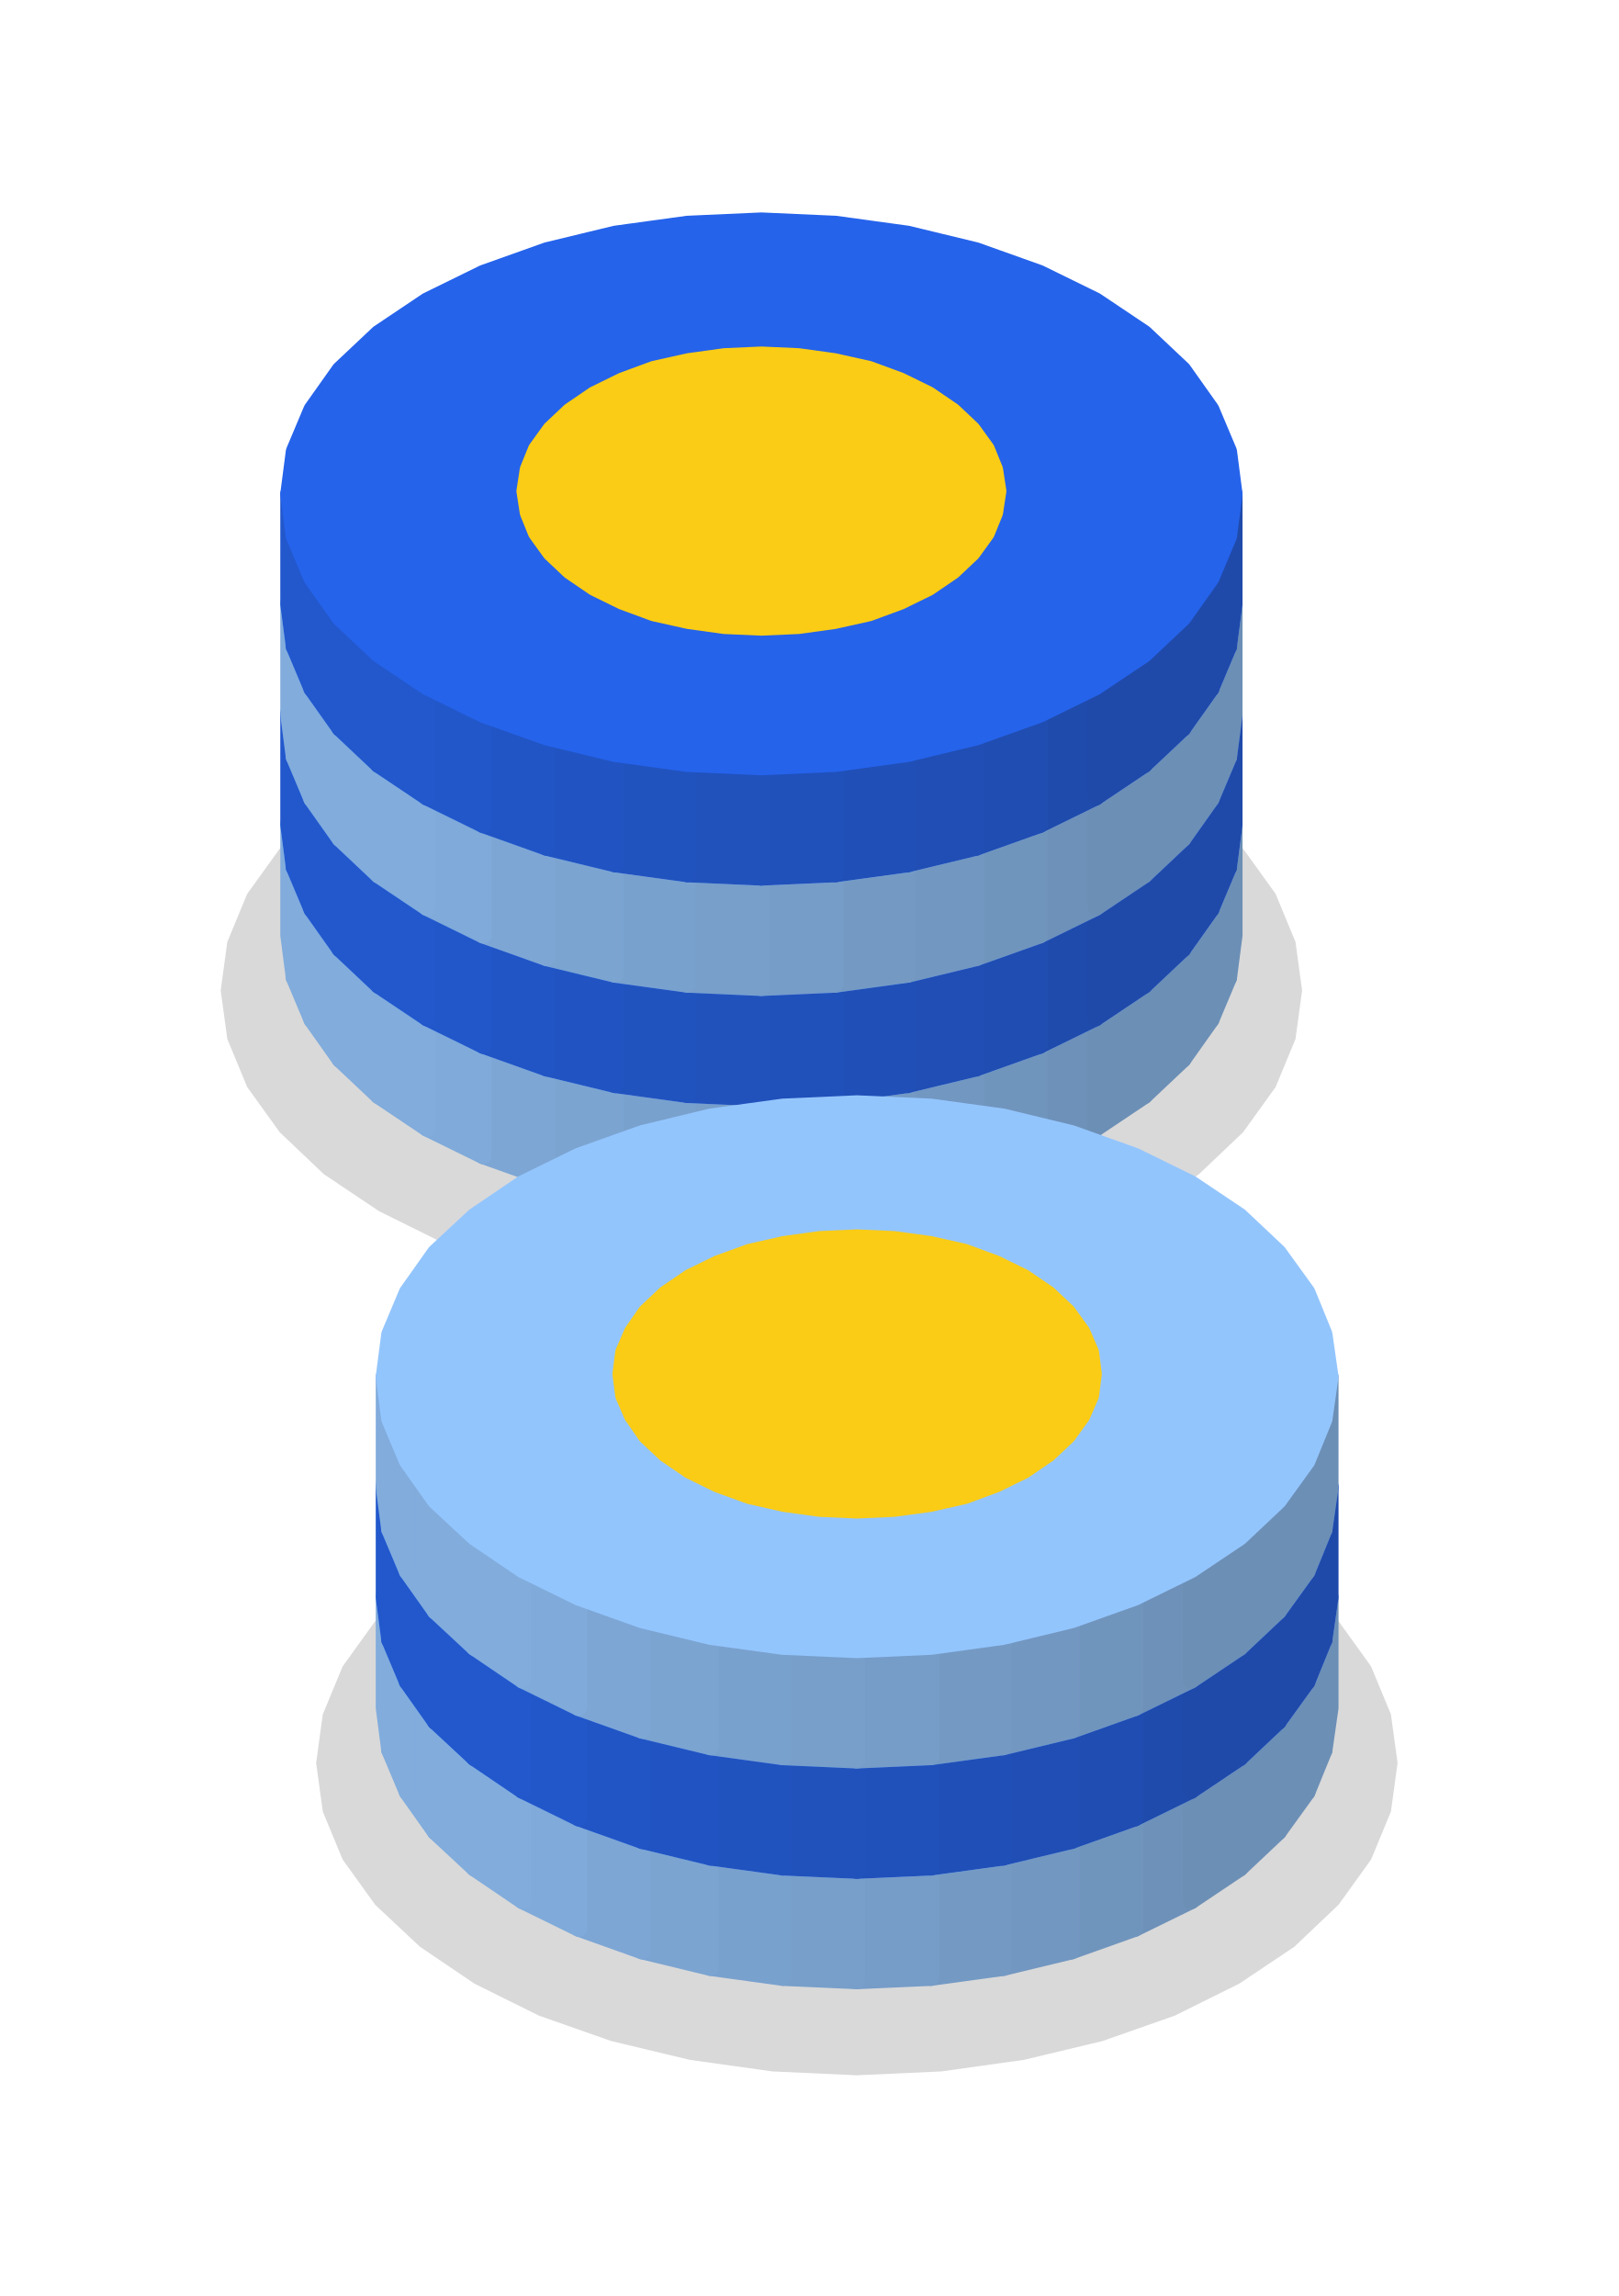
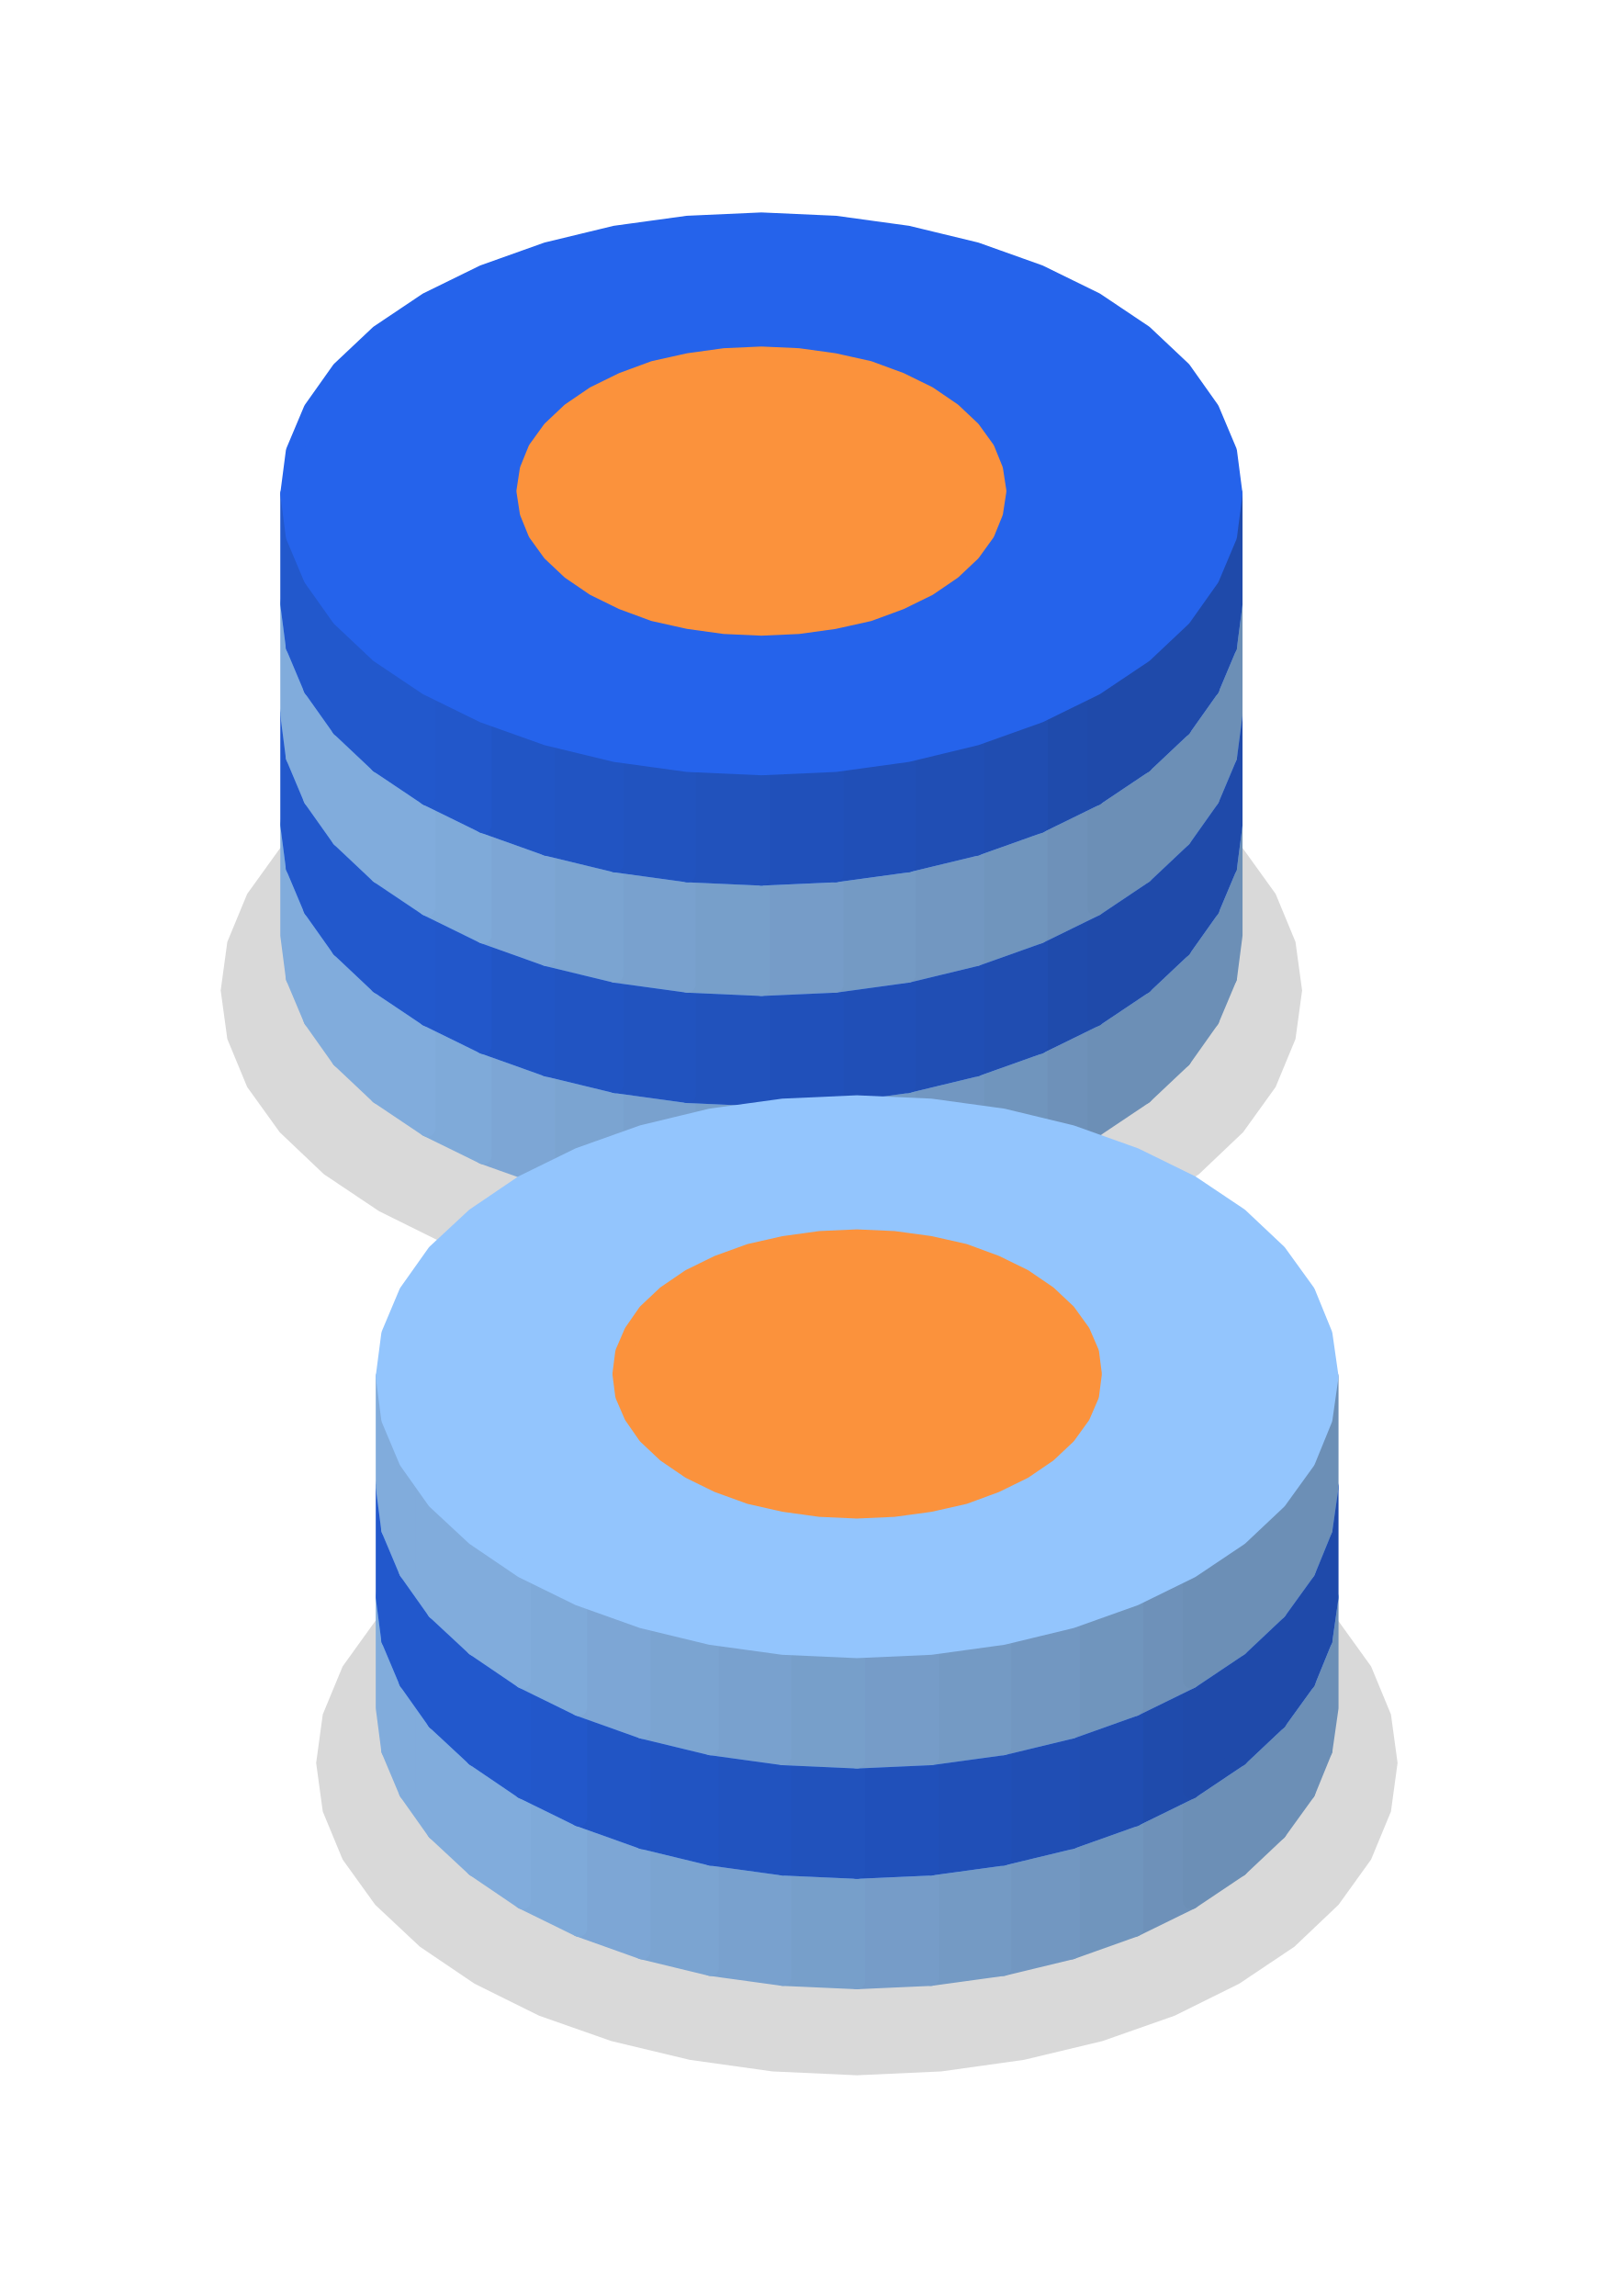
<svg xmlns="http://www.w3.org/2000/svg" width="29.33" height="41.61" viewBox="-13.8 -16.95 29.33 41.61" fill="none" aria-hidden="true">
  <polygon points="6.93,5 5.76,5.58 4.45,6.04 3.03,6.38 1.53,6.59 0,6.66 -1.53,6.59 -3.03,6.38 -4.45,6.04 -5.76,5.58 -6.93,5 -7.93,4.33 -8.73,3.57 -9.32,2.75 -9.68,1.88 -9.8,1 -9.68,0.12 -9.32,-0.75 -8.73,-1.57 -7.93,-2.33 -6.93,-3 -5.76,-3.58 -4.45,-4.04 -3.03,-4.38 -1.53,-4.59 0,-4.66 1.53,-4.59 3.03,-4.38 4.45,-4.04 5.76,-3.58 6.93,-3 7.93,-2.33 8.73,-1.57 9.32,-0.75 9.68,0.12 9.8,1 9.68,1.88 9.32,2.75 8.73,3.57 7.93,4.33" fill="#111111" fill-opacity="0.16" />
  <polygon points="8.66,19 7.49,19.58 6.18,20.04 4.76,20.38 3.26,20.59 1.73,20.66 0.2,20.59 -1.3,20.38 -2.72,20.04 -4.03,19.58 -5.2,19 -6.19,18.33 -7,17.57 -7.59,16.75 -7.95,15.88 -8.07,15 -7.95,14.12 -7.59,13.25 -7,12.43 -6.19,11.67 -5.2,11 -4.03,10.42 -2.72,9.96 -1.3,9.62 0.2,9.41 1.73,9.34 3.26,9.41 4.76,9.62 6.18,9.96 7.49,10.42 8.66,11 9.66,11.67 10.46,12.43 11.05,13.25 11.41,14.12 11.53,15 11.41,15.88 11.05,16.75 10.46,17.57 9.66,18.33" fill="#111111" fill-opacity="0.16" />
  <polygon points="6.06,3.5 5.04,4 5.04,2 6.06,1.5" fill="#6e91b9" stroke="#6e91b9" stroke-width="0.3" stroke-linejoin="round" />
  <polygon points="5.04,4 3.89,4.41 3.89,2.41 5.04,2" fill="#7095bd" stroke="#7095bd" stroke-width="0.3" stroke-linejoin="round" />
  <polygon points="3.89,4.41 2.65,4.71 2.65,2.71 3.89,2.41" fill="#7297c1" stroke="#7297c1" stroke-width="0.3" stroke-linejoin="round" />
  <polygon points="2.65,4.71 1.34,4.89 1.34,2.89 2.65,2.71" fill="#749ac4" stroke="#749ac4" stroke-width="0.3" stroke-linejoin="round" />
  <polygon points="1.34,4.89 0,4.95 0,2.95 1.34,2.89" fill="#769cc8" stroke="#769cc8" stroke-width="0.3" stroke-linejoin="round" />
  <polygon points="0,4.95 -1.34,4.89 -1.34,2.89 0,2.95" fill="#779fca" stroke="#779fca" stroke-width="0.3" stroke-linejoin="round" />
  <polygon points="-1.34,4.89 -2.65,4.71 -2.65,2.71 -1.34,2.89" fill="#79a1ce" stroke="#79a1ce" stroke-width="0.3" stroke-linejoin="round" />
  <polygon points="-2.65,4.71 -3.89,4.41 -3.89,2.41 -2.65,2.71" fill="#7ba4d1" stroke="#7ba4d1" stroke-width="0.3" stroke-linejoin="round" />
  <polygon points="-3.89,4.41 -5.04,4 -5.04,2 -3.89,2.41" fill="#7da6d5" stroke="#7da6d5" stroke-width="0.3" stroke-linejoin="round" />
  <polygon points="-5.04,4 -6.06,3.5 -6.06,1.5 -5.04,2" fill="#7faad9" stroke="#7faad9" stroke-width="0.3" stroke-linejoin="round" />
  <polygon points="-6.06,3.5 -6.94,2.91 -6.94,0.91 -6.06,1.5" fill="#81acdc" stroke="#81acdc" stroke-width="0.3" stroke-linejoin="round" />
  <polygon points="-6.94,2.91 -7.64,2.25 -7.64,0.25 -6.94,0.91" fill="#81acdc" stroke="#81acdc" stroke-width="0.3" stroke-linejoin="round" />
  <polygon points="-7.64,2.25 -8.15,1.53 -8.15,-0.47 -7.64,0.25" fill="#81acdc" stroke="#81acdc" stroke-width="0.3" stroke-linejoin="round" />
  <polygon points="-8.15,1.53 -8.47,0.77 -8.47,-1.23 -8.15,-0.47" fill="#81acdc" stroke="#81acdc" stroke-width="0.3" stroke-linejoin="round" />
  <polygon points="-8.47,0.77 -8.57,0 -8.57,-2 -8.47,-1.23" fill="#81acdc" stroke="#81acdc" stroke-width="0.3" stroke-linejoin="round" />
  <polygon points="8.57,0 8.47,0.77 8.47,-1.23 8.57,-2" fill="#6c8fb6" stroke="#6c8fb6" stroke-width="0.3" stroke-linejoin="round" />
  <polygon points="8.47,0.77 8.15,1.53 8.15,-0.47 8.47,-1.23" fill="#6c8fb6" stroke="#6c8fb6" stroke-width="0.3" stroke-linejoin="round" />
  <polygon points="8.15,1.53 7.64,2.25 7.64,0.25 8.15,-0.47" fill="#6c8fb6" stroke="#6c8fb6" stroke-width="0.3" stroke-linejoin="round" />
  <polygon points="7.64,2.25 6.94,2.91 6.94,0.91 7.64,0.25" fill="#6c8fb6" stroke="#6c8fb6" stroke-width="0.3" stroke-linejoin="round" />
  <polygon points="6.94,2.91 6.06,3.5 6.06,1.5 6.94,0.91" fill="#6c8fb6" stroke="#6c8fb6" stroke-width="0.3" stroke-linejoin="round" />
  <polygon points="6.06,1.5 5.04,2 3.89,2.41 2.65,2.71 1.34,2.89 0,2.95 -1.34,2.89 -2.65,2.71 -3.89,2.41 -5.04,2 -6.06,1.5 -6.94,0.91 -7.64,0.25 -8.15,-0.47 -8.47,-1.23 -8.57,-2 -8.47,-2.77 -8.15,-3.53 -7.64,-4.25 -6.94,-4.91 -6.06,-5.5 -5.04,-6 -3.89,-6.41 -2.65,-6.71 -1.34,-6.89 0,-6.95 1.34,-6.89 2.65,-6.71 3.89,-6.41 5.04,-6 6.06,-5.5 6.94,-4.91 7.64,-4.25 8.15,-3.53 8.47,-2.77 8.57,-2 8.47,-1.23 8.15,-0.47 7.64,0.25 6.94,0.91" fill="#93C5FD" stroke="#93C5FD" stroke-width="0.3" stroke-linejoin="round" />
  <polygon points="6.06,1.5 5.04,2 5.04,0 6.06,-0.5" fill="#1f4bac" stroke="#1f4bac" stroke-width="0.3" stroke-linejoin="round" />
  <polygon points="5.04,2 3.89,2.41 3.89,0.41 5.04,0" fill="#204db1" stroke="#204db1" stroke-width="0.3" stroke-linejoin="round" />
  <polygon points="3.89,2.41 2.65,2.71 2.65,0.71 3.89,0.41" fill="#204eb4" stroke="#204eb4" stroke-width="0.3" stroke-linejoin="round" />
  <polygon points="2.65,2.71 1.34,2.89 1.34,0.89 2.65,0.71" fill="#204fb7" stroke="#204fb7" stroke-width="0.3" stroke-linejoin="round" />
  <polygon points="1.34,2.89 0,2.95 0,0.95 1.34,0.89" fill="#2050ba" stroke="#2050ba" stroke-width="0.3" stroke-linejoin="round" />
  <polygon points="0,2.95 -1.34,2.89 -1.34,0.89 0,0.95" fill="#2152bc" stroke="#2152bc" stroke-width="0.3" stroke-linejoin="round" />
  <polygon points="-1.34,2.89 -2.65,2.71 -2.65,0.71 -1.34,0.89" fill="#2153bf" stroke="#2153bf" stroke-width="0.3" stroke-linejoin="round" />
  <polygon points="-2.65,2.71 -3.89,2.41 -3.89,0.41 -2.65,0.71" fill="#2154c2" stroke="#2154c2" stroke-width="0.3" stroke-linejoin="round" />
  <polygon points="-3.89,2.41 -5.04,2 -5.04,0 -3.89,0.41" fill="#2155c5" stroke="#2155c5" stroke-width="0.3" stroke-linejoin="round" />
  <polygon points="-5.04,2 -6.06,1.5 -6.06,-0.5 -5.04,0" fill="#2257ca" stroke="#2257ca" stroke-width="0.3" stroke-linejoin="round" />
  <polygon points="-6.06,1.5 -6.94,0.91 -6.94,-1.09 -6.06,-0.5" fill="#2258cc" stroke="#2258cc" stroke-width="0.3" stroke-linejoin="round" />
  <polygon points="-6.94,0.91 -7.64,0.25 -7.64,-1.75 -6.94,-1.09" fill="#2258cc" stroke="#2258cc" stroke-width="0.3" stroke-linejoin="round" />
  <polygon points="-7.64,0.25 -8.15,-0.47 -8.15,-2.47 -7.64,-1.75" fill="#2258cc" stroke="#2258cc" stroke-width="0.3" stroke-linejoin="round" />
  <polygon points="-8.15,-0.47 -8.47,-1.23 -8.47,-3.23 -8.15,-2.47" fill="#2258cc" stroke="#2258cc" stroke-width="0.3" stroke-linejoin="round" />
  <polygon points="-8.47,-1.23 -8.57,-2 -8.57,-4 -8.47,-3.23" fill="#2258cc" stroke="#2258cc" stroke-width="0.3" stroke-linejoin="round" />
  <polygon points="8.57,-2 8.47,-1.23 8.47,-3.23 8.57,-4" fill="#1f4aaa" stroke="#1f4aaa" stroke-width="0.3" stroke-linejoin="round" />
  <polygon points="8.47,-1.23 8.15,-0.47 8.15,-2.47 8.47,-3.23" fill="#1f4aaa" stroke="#1f4aaa" stroke-width="0.3" stroke-linejoin="round" />
  <polygon points="8.15,-0.47 7.64,0.25 7.64,-1.75 8.15,-2.47" fill="#1f4aaa" stroke="#1f4aaa" stroke-width="0.3" stroke-linejoin="round" />
  <polygon points="7.64,0.25 6.94,0.91 6.94,-1.09 7.64,-1.75" fill="#1f4aaa" stroke="#1f4aaa" stroke-width="0.3" stroke-linejoin="round" />
  <polygon points="6.94,0.91 6.06,1.5 6.06,-0.5 6.94,-1.09" fill="#1f4aaa" stroke="#1f4aaa" stroke-width="0.3" stroke-linejoin="round" />
  <polygon points="6.06,-0.5 5.04,0 3.89,0.41 2.65,0.71 1.34,0.89 0,0.95 -1.34,0.89 -2.65,0.71 -3.89,0.41 -5.04,0 -6.06,-0.5 -6.94,-1.09 -7.64,-1.75 -8.15,-2.47 -8.47,-3.23 -8.57,-4 -8.47,-4.77 -8.15,-5.53 -7.64,-6.25 -6.94,-6.91 -6.06,-7.5 -5.04,-8 -3.89,-8.41 -2.65,-8.71 -1.34,-8.89 0,-8.95 1.34,-8.89 2.65,-8.71 3.89,-8.41 5.04,-8 6.06,-7.5 6.94,-6.91 7.64,-6.25 8.15,-5.53 8.47,-4.77 8.57,-4 8.47,-3.23 8.15,-2.47 7.64,-1.75 6.94,-1.09" fill="#2563EB" stroke="#2563EB" stroke-width="0.3" stroke-linejoin="round" />
  <polygon points="6.06,-0.5 5.04,0 5.04,-2 6.06,-2.5" fill="#6e91b9" stroke="#6e91b9" stroke-width="0.3" stroke-linejoin="round" />
  <polygon points="5.04,0 3.89,0.41 3.89,-1.59 5.04,-2" fill="#7095bd" stroke="#7095bd" stroke-width="0.3" stroke-linejoin="round" />
  <polygon points="3.89,0.41 2.65,0.71 2.65,-1.29 3.89,-1.59" fill="#7297c1" stroke="#7297c1" stroke-width="0.3" stroke-linejoin="round" />
  <polygon points="2.65,0.71 1.34,0.89 1.34,-1.11 2.65,-1.29" fill="#749ac4" stroke="#749ac4" stroke-width="0.3" stroke-linejoin="round" />
  <polygon points="1.34,0.89 0,0.95 0,-1.05 1.34,-1.11" fill="#769cc8" stroke="#769cc8" stroke-width="0.3" stroke-linejoin="round" />
  <polygon points="0,0.95 -1.34,0.89 -1.34,-1.11 0,-1.05" fill="#779fca" stroke="#779fca" stroke-width="0.3" stroke-linejoin="round" />
  <polygon points="-1.34,0.89 -2.65,0.71 -2.65,-1.29 -1.34,-1.11" fill="#79a1ce" stroke="#79a1ce" stroke-width="0.3" stroke-linejoin="round" />
  <polygon points="-2.65,0.71 -3.89,0.41 -3.89,-1.59 -2.65,-1.29" fill="#7ba4d1" stroke="#7ba4d1" stroke-width="0.3" stroke-linejoin="round" />
  <polygon points="-3.89,0.41 -5.04,0 -5.04,-2 -3.89,-1.59" fill="#7da6d5" stroke="#7da6d5" stroke-width="0.3" stroke-linejoin="round" />
  <polygon points="-5.04,0 -6.06,-0.5 -6.06,-2.5 -5.04,-2" fill="#7faad9" stroke="#7faad9" stroke-width="0.3" stroke-linejoin="round" />
  <polygon points="-6.06,-0.5 -6.94,-1.09 -6.94,-3.09 -6.06,-2.5" fill="#81acdc" stroke="#81acdc" stroke-width="0.3" stroke-linejoin="round" />
  <polygon points="-6.94,-1.09 -7.64,-1.75 -7.64,-3.75 -6.94,-3.09" fill="#81acdc" stroke="#81acdc" stroke-width="0.3" stroke-linejoin="round" />
  <polygon points="-7.64,-1.75 -8.15,-2.47 -8.15,-4.47 -7.64,-3.75" fill="#81acdc" stroke="#81acdc" stroke-width="0.3" stroke-linejoin="round" />
  <polygon points="-8.15,-2.47 -8.47,-3.23 -8.47,-5.23 -8.15,-4.47" fill="#81acdc" stroke="#81acdc" stroke-width="0.3" stroke-linejoin="round" />
  <polygon points="-8.47,-3.23 -8.57,-4 -8.57,-6 -8.47,-5.23" fill="#81acdc" stroke="#81acdc" stroke-width="0.3" stroke-linejoin="round" />
  <polygon points="8.57,-4 8.47,-3.23 8.47,-5.23 8.57,-6" fill="#6c8fb6" stroke="#6c8fb6" stroke-width="0.3" stroke-linejoin="round" />
  <polygon points="8.47,-3.23 8.15,-2.47 8.15,-4.47 8.47,-5.23" fill="#6c8fb6" stroke="#6c8fb6" stroke-width="0.3" stroke-linejoin="round" />
  <polygon points="8.15,-2.47 7.64,-1.75 7.64,-3.75 8.15,-4.47" fill="#6c8fb6" stroke="#6c8fb6" stroke-width="0.3" stroke-linejoin="round" />
  <polygon points="7.64,-1.75 6.94,-1.09 6.94,-3.09 7.64,-3.75" fill="#6c8fb6" stroke="#6c8fb6" stroke-width="0.3" stroke-linejoin="round" />
  <polygon points="6.94,-1.09 6.06,-0.5 6.06,-2.5 6.94,-3.09" fill="#6c8fb6" stroke="#6c8fb6" stroke-width="0.3" stroke-linejoin="round" />
  <polygon points="6.06,-2.5 5.04,-2 3.89,-1.59 2.65,-1.29 1.34,-1.11 0,-1.05 -1.34,-1.11 -2.65,-1.29 -3.89,-1.59 -5.04,-2 -6.06,-2.5 -6.94,-3.09 -7.64,-3.75 -8.15,-4.47 -8.47,-5.23 -8.57,-6 -8.47,-6.77 -8.15,-7.53 -7.64,-8.25 -6.94,-8.91 -6.06,-9.5 -5.04,-10 -3.89,-10.41 -2.65,-10.71 -1.34,-10.89 0,-10.95 1.34,-10.89 2.65,-10.71 3.89,-10.41 5.04,-10 6.06,-9.5 6.94,-8.91 7.64,-8.25 8.15,-7.53 8.47,-6.77 8.57,-6 8.47,-5.23 8.15,-4.47 7.64,-3.75 6.94,-3.09" fill="#93C5FD" stroke="#93C5FD" stroke-width="0.3" stroke-linejoin="round" />
  <polygon points="6.06,-2.5 5.04,-2 5.04,-4 6.06,-4.5" fill="#1f4bac" stroke="#1f4bac" stroke-width="0.3" stroke-linejoin="round" />
  <polygon points="5.04,-2 3.89,-1.59 3.89,-3.59 5.04,-4" fill="#204db1" stroke="#204db1" stroke-width="0.3" stroke-linejoin="round" />
  <polygon points="3.89,-1.59 2.65,-1.29 2.65,-3.29 3.89,-3.59" fill="#204eb4" stroke="#204eb4" stroke-width="0.3" stroke-linejoin="round" />
  <polygon points="2.65,-1.29 1.34,-1.11 1.34,-3.11 2.65,-3.29" fill="#204fb7" stroke="#204fb7" stroke-width="0.3" stroke-linejoin="round" />
  <polygon points="1.34,-1.11 0,-1.05 0,-3.05 1.34,-3.11" fill="#2050ba" stroke="#2050ba" stroke-width="0.3" stroke-linejoin="round" />
  <polygon points="0,-1.05 -1.34,-1.11 -1.34,-3.11 0,-3.05" fill="#2152bc" stroke="#2152bc" stroke-width="0.3" stroke-linejoin="round" />
  <polygon points="-1.34,-1.11 -2.65,-1.29 -2.65,-3.29 -1.34,-3.11" fill="#2153bf" stroke="#2153bf" stroke-width="0.3" stroke-linejoin="round" />
  <polygon points="-2.65,-1.29 -3.89,-1.59 -3.89,-3.59 -2.65,-3.29" fill="#2154c2" stroke="#2154c2" stroke-width="0.3" stroke-linejoin="round" />
  <polygon points="-3.89,-1.59 -5.04,-2 -5.04,-4 -3.89,-3.59" fill="#2155c5" stroke="#2155c5" stroke-width="0.3" stroke-linejoin="round" />
  <polygon points="-5.04,-2 -6.06,-2.5 -6.06,-4.5 -5.04,-4" fill="#2257ca" stroke="#2257ca" stroke-width="0.3" stroke-linejoin="round" />
  <polygon points="-6.06,-2.5 -6.94,-3.09 -6.94,-5.09 -6.06,-4.5" fill="#2258cc" stroke="#2258cc" stroke-width="0.3" stroke-linejoin="round" />
  <polygon points="-6.94,-3.09 -7.64,-3.75 -7.64,-5.75 -6.94,-5.09" fill="#2258cc" stroke="#2258cc" stroke-width="0.3" stroke-linejoin="round" />
  <polygon points="-7.64,-3.75 -8.15,-4.47 -8.15,-6.47 -7.64,-5.75" fill="#2258cc" stroke="#2258cc" stroke-width="0.3" stroke-linejoin="round" />
  <polygon points="-8.15,-4.47 -8.47,-5.23 -8.47,-7.23 -8.15,-6.47" fill="#2258cc" stroke="#2258cc" stroke-width="0.3" stroke-linejoin="round" />
  <polygon points="-8.47,-5.23 -8.57,-6 -8.57,-8 -8.47,-7.23" fill="#2258cc" stroke="#2258cc" stroke-width="0.3" stroke-linejoin="round" />
  <polygon points="8.57,-6 8.47,-5.23 8.47,-7.23 8.57,-8" fill="#1f4aaa" stroke="#1f4aaa" stroke-width="0.3" stroke-linejoin="round" />
  <polygon points="8.47,-5.23 8.15,-4.47 8.15,-6.47 8.47,-7.23" fill="#1f4aaa" stroke="#1f4aaa" stroke-width="0.3" stroke-linejoin="round" />
  <polygon points="8.15,-4.47 7.64,-3.75 7.64,-5.75 8.15,-6.47" fill="#1f4aaa" stroke="#1f4aaa" stroke-width="0.3" stroke-linejoin="round" />
  <polygon points="7.64,-3.75 6.94,-3.09 6.94,-5.09 7.64,-5.75" fill="#1f4aaa" stroke="#1f4aaa" stroke-width="0.3" stroke-linejoin="round" />
  <polygon points="6.94,-3.09 6.06,-2.5 6.06,-4.5 6.94,-5.09" fill="#1f4aaa" stroke="#1f4aaa" stroke-width="0.3" stroke-linejoin="round" />
  <polygon points="6.06,-4.5 5.04,-4 3.89,-3.59 2.65,-3.29 1.34,-3.11 0,-3.05 -1.34,-3.11 -2.65,-3.29 -3.89,-3.59 -5.04,-4 -6.06,-4.5 -6.94,-5.09 -7.64,-5.75 -8.15,-6.47 -8.47,-7.23 -8.57,-8 -8.47,-8.77 -8.15,-9.53 -7.64,-10.25 -6.94,-10.91 -6.06,-11.5 -5.04,-12 -3.89,-12.41 -2.65,-12.71 -1.34,-12.89 0,-12.95 1.34,-12.89 2.65,-12.71 3.89,-12.41 5.04,-12 6.06,-11.5 6.94,-10.91 7.64,-10.25 8.15,-9.53 8.47,-8.77 8.57,-8 8.47,-7.23 8.15,-6.47 7.64,-5.75 6.94,-5.09" fill="#2563EB" stroke="#2563EB" stroke-width="0.3" stroke-linejoin="round" />
-   <polygon points="3.03,-6.3 2.52,-6.05 1.95,-5.84 1.32,-5.7 0.67,-5.61 0,-5.58 -0.67,-5.61 -1.32,-5.7 -1.95,-5.84 -2.52,-6.05 -3.03,-6.3 -3.47,-6.6 -3.82,-6.93 -4.08,-7.29 -4.23,-7.66 -4.29,-8.05 -4.23,-8.44 -4.08,-8.81 -3.82,-9.17 -3.47,-9.5 -3.03,-9.8 -2.52,-10.05 -1.95,-10.26 -1.32,-10.4 -0.67,-10.49 0,-10.52 0.67,-10.49 1.32,-10.4 1.95,-10.26 2.52,-10.05 3.03,-9.8 3.47,-9.5 3.82,-9.17 4.08,-8.81 4.23,-8.44 4.29,-8.05 4.23,-7.66 4.08,-7.29 3.82,-6.93 3.47,-6.6" fill="#FACC15" stroke="#FACC15" stroke-width="0.3" stroke-linejoin="round" />
+   <polygon points="3.03,-6.3 2.52,-6.05 1.95,-5.84 1.32,-5.7 0.67,-5.61 0,-5.58 -0.67,-5.61 -1.32,-5.7 -1.95,-5.84 -2.52,-6.05 -3.03,-6.3 -3.47,-6.6 -3.82,-6.93 -4.08,-7.29 -4.23,-7.66 -4.29,-8.05 -4.23,-8.44 -4.08,-8.81 -3.82,-9.17 -3.47,-9.5 -3.03,-9.8 -2.52,-10.05 -1.95,-10.26 -1.32,-10.4 -0.67,-10.49 0,-10.52 0.67,-10.49 1.32,-10.4 1.95,-10.26 2.52,-10.05 3.03,-9.8 3.47,-9.5 3.82,-9.17 4.08,-8.81 4.23,-8.44 4.29,-8.05 4.23,-7.66 4.08,-7.29 3.82,-6.93 3.47,-6.6" fill="#FB923C" stroke="#FB923C" stroke-width="0.3" stroke-linejoin="round" />
  <polygon points="7.79,17.5 6.77,18 6.77,16 7.79,15.5" fill="#6e91b9" stroke="#6e91b9" stroke-width="0.3" stroke-linejoin="round" />
  <polygon points="6.77,18 5.62,18.41 5.62,16.41 6.77,16" fill="#7095bd" stroke="#7095bd" stroke-width="0.3" stroke-linejoin="round" />
  <polygon points="5.62,18.41 4.38,18.71 4.38,16.71 5.62,16.41" fill="#7297c1" stroke="#7297c1" stroke-width="0.3" stroke-linejoin="round" />
  <polygon points="4.38,18.71 3.07,18.89 3.07,16.89 4.38,16.71" fill="#749ac4" stroke="#749ac4" stroke-width="0.3" stroke-linejoin="round" />
  <polygon points="3.07,18.89 1.73,18.95 1.73,16.95 3.07,16.89" fill="#769cc8" stroke="#769cc8" stroke-width="0.3" stroke-linejoin="round" />
  <polygon points="1.73,18.95 0.39,18.89 0.39,16.89 1.73,16.95" fill="#779fca" stroke="#779fca" stroke-width="0.3" stroke-linejoin="round" />
  <polygon points="0.39,18.89 -0.92,18.71 -0.92,16.71 0.39,16.89" fill="#79a1ce" stroke="#79a1ce" stroke-width="0.3" stroke-linejoin="round" />
  <polygon points="-0.92,18.71 -2.16,18.41 -2.16,16.41 -0.92,16.71" fill="#7ba4d1" stroke="#7ba4d1" stroke-width="0.3" stroke-linejoin="round" />
  <polygon points="-2.16,18.41 -3.31,18 -3.31,16 -2.16,16.41" fill="#7da6d5" stroke="#7da6d5" stroke-width="0.3" stroke-linejoin="round" />
  <polygon points="-3.31,18 -4.33,17.5 -4.33,15.5 -3.31,16" fill="#7faad9" stroke="#7faad9" stroke-width="0.3" stroke-linejoin="round" />
  <polygon points="-4.33,17.5 -5.2,16.91 -5.2,14.91 -4.33,15.5" fill="#81acdc" stroke="#81acdc" stroke-width="0.3" stroke-linejoin="round" />
  <polygon points="-5.2,16.91 -5.91,16.25 -5.91,14.25 -5.2,14.91" fill="#81acdc" stroke="#81acdc" stroke-width="0.3" stroke-linejoin="round" />
  <polygon points="-5.91,16.25 -6.42,15.53 -6.42,13.53 -5.91,14.25" fill="#81acdc" stroke="#81acdc" stroke-width="0.3" stroke-linejoin="round" />
  <polygon points="-6.42,15.53 -6.74,14.77 -6.74,12.77 -6.42,13.53" fill="#81acdc" stroke="#81acdc" stroke-width="0.3" stroke-linejoin="round" />
  <polygon points="-6.74,14.77 -6.84,14 -6.84,12 -6.74,12.77" fill="#81acdc" stroke="#81acdc" stroke-width="0.3" stroke-linejoin="round" />
  <polygon points="10.31,14 10.2,14.77 10.2,12.77 10.31,12" fill="#6c8fb6" stroke="#6c8fb6" stroke-width="0.3" stroke-linejoin="round" />
  <polygon points="10.2,14.77 9.89,15.53 9.89,13.53 10.2,12.77" fill="#6c8fb6" stroke="#6c8fb6" stroke-width="0.3" stroke-linejoin="round" />
  <polygon points="9.89,15.53 9.37,16.25 9.37,14.25 9.89,13.53" fill="#6c8fb6" stroke="#6c8fb6" stroke-width="0.3" stroke-linejoin="round" />
  <polygon points="9.37,16.25 8.67,16.91 8.67,14.91 9.37,14.25" fill="#6c8fb6" stroke="#6c8fb6" stroke-width="0.3" stroke-linejoin="round" />
  <polygon points="8.67,16.91 7.79,17.5 7.79,15.5 8.67,14.91" fill="#6c8fb6" stroke="#6c8fb6" stroke-width="0.3" stroke-linejoin="round" />
  <polygon points="7.79,15.5 6.77,16 5.62,16.41 4.38,16.71 3.07,16.89 1.73,16.95 0.39,16.89 -0.92,16.71 -2.16,16.41 -3.31,16 -4.33,15.5 -5.2,14.91 -5.91,14.25 -6.42,13.53 -6.74,12.77 -6.84,12 -6.74,11.23 -6.42,10.47 -5.91,9.75 -5.2,9.09 -4.33,8.5 -3.31,8 -2.16,7.59 -0.92,7.29 0.39,7.11 1.73,7.05 3.07,7.11 4.38,7.29 5.62,7.59 6.77,8 7.79,8.5 8.67,9.09 9.37,9.75 9.89,10.47 10.2,11.23 10.31,12 10.2,12.77 9.89,13.53 9.37,14.25 8.67,14.91" fill="#93C5FD" stroke="#93C5FD" stroke-width="0.3" stroke-linejoin="round" />
  <polygon points="7.79,15.5 6.77,16 6.77,14 7.79,13.5" fill="#1f4bac" stroke="#1f4bac" stroke-width="0.3" stroke-linejoin="round" />
  <polygon points="6.77,16 5.62,16.41 5.62,14.41 6.77,14" fill="#204db1" stroke="#204db1" stroke-width="0.3" stroke-linejoin="round" />
  <polygon points="5.62,16.41 4.38,16.71 4.38,14.71 5.62,14.41" fill="#204eb4" stroke="#204eb4" stroke-width="0.3" stroke-linejoin="round" />
  <polygon points="4.38,16.71 3.07,16.89 3.07,14.89 4.38,14.71" fill="#204fb7" stroke="#204fb7" stroke-width="0.3" stroke-linejoin="round" />
  <polygon points="3.07,16.89 1.73,16.95 1.73,14.95 3.07,14.89" fill="#2050ba" stroke="#2050ba" stroke-width="0.3" stroke-linejoin="round" />
  <polygon points="1.73,16.95 0.39,16.89 0.39,14.89 1.73,14.95" fill="#2152bc" stroke="#2152bc" stroke-width="0.3" stroke-linejoin="round" />
  <polygon points="0.39,16.89 -0.92,16.71 -0.92,14.71 0.39,14.89" fill="#2153bf" stroke="#2153bf" stroke-width="0.3" stroke-linejoin="round" />
  <polygon points="-0.92,16.71 -2.16,16.41 -2.16,14.41 -0.92,14.71" fill="#2154c2" stroke="#2154c2" stroke-width="0.3" stroke-linejoin="round" />
  <polygon points="-2.16,16.41 -3.31,16 -3.31,14 -2.16,14.41" fill="#2155c5" stroke="#2155c5" stroke-width="0.3" stroke-linejoin="round" />
  <polygon points="-3.31,16 -4.33,15.5 -4.33,13.5 -3.31,14" fill="#2257ca" stroke="#2257ca" stroke-width="0.3" stroke-linejoin="round" />
  <polygon points="-4.33,15.5 -5.2,14.91 -5.2,12.91 -4.33,13.5" fill="#2258cc" stroke="#2258cc" stroke-width="0.3" stroke-linejoin="round" />
  <polygon points="-5.2,14.91 -5.91,14.25 -5.91,12.25 -5.2,12.91" fill="#2258cc" stroke="#2258cc" stroke-width="0.3" stroke-linejoin="round" />
  <polygon points="-5.91,14.25 -6.42,13.53 -6.42,11.53 -5.91,12.25" fill="#2258cc" stroke="#2258cc" stroke-width="0.3" stroke-linejoin="round" />
  <polygon points="-6.42,13.53 -6.74,12.77 -6.74,10.77 -6.42,11.53" fill="#2258cc" stroke="#2258cc" stroke-width="0.3" stroke-linejoin="round" />
  <polygon points="-6.74,12.77 -6.84,12 -6.84,10 -6.74,10.77" fill="#2258cc" stroke="#2258cc" stroke-width="0.3" stroke-linejoin="round" />
  <polygon points="10.31,12 10.2,12.77 10.2,10.77 10.31,10" fill="#1f4aaa" stroke="#1f4aaa" stroke-width="0.3" stroke-linejoin="round" />
  <polygon points="10.2,12.77 9.89,13.53 9.89,11.53 10.2,10.77" fill="#1f4aaa" stroke="#1f4aaa" stroke-width="0.3" stroke-linejoin="round" />
  <polygon points="9.89,13.53 9.37,14.25 9.37,12.25 9.89,11.53" fill="#1f4aaa" stroke="#1f4aaa" stroke-width="0.3" stroke-linejoin="round" />
  <polygon points="9.37,14.25 8.67,14.91 8.67,12.91 9.37,12.25" fill="#1f4aaa" stroke="#1f4aaa" stroke-width="0.3" stroke-linejoin="round" />
  <polygon points="8.67,14.91 7.79,15.5 7.79,13.5 8.67,12.91" fill="#1f4aaa" stroke="#1f4aaa" stroke-width="0.3" stroke-linejoin="round" />
  <polygon points="7.79,13.5 6.77,14 5.62,14.41 4.38,14.71 3.07,14.89 1.73,14.95 0.39,14.89 -0.92,14.71 -2.16,14.41 -3.31,14 -4.33,13.5 -5.2,12.91 -5.91,12.25 -6.42,11.53 -6.74,10.77 -6.84,10 -6.74,9.23 -6.42,8.47 -5.91,7.75 -5.2,7.09 -4.33,6.5 -3.31,6 -2.16,5.59 -0.92,5.29 0.39,5.11 1.73,5.05 3.07,5.11 4.38,5.29 5.62,5.59 6.77,6 7.79,6.5 8.67,7.09 9.37,7.75 9.89,8.47 10.2,9.23 10.31,10 10.2,10.77 9.89,11.53 9.37,12.25 8.67,12.91" fill="#2563EB" stroke="#2563EB" stroke-width="0.3" stroke-linejoin="round" />
  <polygon points="7.79,13.5 6.77,14 6.77,12 7.79,11.5" fill="#6e91b9" stroke="#6e91b9" stroke-width="0.3" stroke-linejoin="round" />
  <polygon points="6.77,14 5.62,14.41 5.62,12.41 6.77,12" fill="#7095bd" stroke="#7095bd" stroke-width="0.3" stroke-linejoin="round" />
  <polygon points="5.62,14.41 4.38,14.71 4.38,12.71 5.62,12.41" fill="#7297c1" stroke="#7297c1" stroke-width="0.3" stroke-linejoin="round" />
  <polygon points="4.38,14.71 3.07,14.89 3.07,12.89 4.38,12.71" fill="#749ac4" stroke="#749ac4" stroke-width="0.3" stroke-linejoin="round" />
  <polygon points="3.07,14.89 1.73,14.95 1.73,12.95 3.07,12.89" fill="#769cc8" stroke="#769cc8" stroke-width="0.3" stroke-linejoin="round" />
  <polygon points="1.73,14.95 0.39,14.89 0.39,12.89 1.73,12.95" fill="#779fca" stroke="#779fca" stroke-width="0.3" stroke-linejoin="round" />
  <polygon points="0.39,14.89 -0.92,14.71 -0.92,12.71 0.39,12.89" fill="#79a1ce" stroke="#79a1ce" stroke-width="0.3" stroke-linejoin="round" />
  <polygon points="-0.92,14.71 -2.16,14.41 -2.16,12.41 -0.92,12.71" fill="#7ba4d1" stroke="#7ba4d1" stroke-width="0.3" stroke-linejoin="round" />
  <polygon points="-2.16,14.41 -3.31,14 -3.31,12 -2.16,12.41" fill="#7da6d5" stroke="#7da6d5" stroke-width="0.3" stroke-linejoin="round" />
  <polygon points="-3.31,14 -4.33,13.5 -4.33,11.5 -3.31,12" fill="#7faad9" stroke="#7faad9" stroke-width="0.3" stroke-linejoin="round" />
  <polygon points="-4.33,13.5 -5.2,12.91 -5.2,10.91 -4.33,11.5" fill="#81acdc" stroke="#81acdc" stroke-width="0.3" stroke-linejoin="round" />
  <polygon points="-5.2,12.91 -5.91,12.25 -5.91,10.25 -5.2,10.91" fill="#81acdc" stroke="#81acdc" stroke-width="0.3" stroke-linejoin="round" />
  <polygon points="-5.91,12.25 -6.42,11.53 -6.42,9.53 -5.91,10.25" fill="#81acdc" stroke="#81acdc" stroke-width="0.3" stroke-linejoin="round" />
  <polygon points="-6.42,11.53 -6.74,10.77 -6.74,8.77 -6.42,9.53" fill="#81acdc" stroke="#81acdc" stroke-width="0.3" stroke-linejoin="round" />
  <polygon points="-6.74,10.77 -6.84,10 -6.84,8 -6.74,8.77" fill="#81acdc" stroke="#81acdc" stroke-width="0.3" stroke-linejoin="round" />
  <polygon points="10.31,10 10.2,10.77 10.2,8.77 10.31,8" fill="#6c8fb6" stroke="#6c8fb6" stroke-width="0.3" stroke-linejoin="round" />
  <polygon points="10.2,10.77 9.89,11.53 9.89,9.53 10.2,8.77" fill="#6c8fb6" stroke="#6c8fb6" stroke-width="0.3" stroke-linejoin="round" />
  <polygon points="9.89,11.53 9.37,12.25 9.37,10.25 9.89,9.53" fill="#6c8fb6" stroke="#6c8fb6" stroke-width="0.3" stroke-linejoin="round" />
  <polygon points="9.37,12.25 8.67,12.91 8.67,10.91 9.37,10.25" fill="#6c8fb6" stroke="#6c8fb6" stroke-width="0.3" stroke-linejoin="round" />
  <polygon points="8.67,12.91 7.79,13.5 7.79,11.5 8.67,10.91" fill="#6c8fb6" stroke="#6c8fb6" stroke-width="0.3" stroke-linejoin="round" />
  <polygon points="7.79,11.5 6.77,12 5.62,12.41 4.38,12.71 3.07,12.89 1.73,12.95 0.39,12.89 -0.92,12.71 -2.16,12.41 -3.31,12 -4.33,11.5 -5.2,10.91 -5.91,10.25 -6.42,9.53 -6.74,8.77 -6.84,8 -6.74,7.23 -6.42,6.47 -5.91,5.75 -5.2,5.09 -4.33,4.5 -3.31,4 -2.16,3.59 -0.92,3.29 0.39,3.11 1.73,3.05 3.07,3.11 4.38,3.29 5.62,3.59 6.77,4 7.79,4.5 8.67,5.09 9.37,5.75 9.89,6.47 10.2,7.23 10.31,8 10.2,8.77 9.89,9.53 9.37,10.25 8.67,10.91" fill="#93C5FD" stroke="#93C5FD" stroke-width="0.3" stroke-linejoin="round" />
-   <polygon points="4.76,9.7 4.25,9.95 3.68,10.16 3.06,10.3 2.4,10.39 1.73,10.42 1.06,10.39 0.41,10.3 -0.21,10.16 -0.79,9.95 -1.3,9.7 -1.74,9.4 -2.09,9.07 -2.34,8.71 -2.5,8.34 -2.55,7.95 -2.5,7.56 -2.34,7.19 -2.09,6.83 -1.74,6.5 -1.3,6.2 -0.79,5.95 -0.21,5.74 0.41,5.6 1.06,5.51 1.73,5.48 2.4,5.51 3.06,5.6 3.68,5.74 4.25,5.95 4.76,6.2 5.2,6.5 5.55,6.83 5.81,7.19 5.97,7.56 6.02,7.95 5.97,8.34 5.81,8.71 5.55,9.07 5.2,9.4" fill="#FACC15" stroke="#FACC15" stroke-width="0.3" stroke-linejoin="round" />
+   <polygon points="4.76,9.7 4.25,9.95 3.68,10.16 3.06,10.3 2.4,10.39 1.73,10.42 1.06,10.39 0.41,10.3 -0.21,10.16 -0.79,9.95 -1.3,9.7 -1.74,9.4 -2.09,9.07 -2.34,8.71 -2.5,8.34 -2.55,7.95 -2.5,7.56 -2.34,7.19 -2.09,6.83 -1.74,6.5 -1.3,6.2 -0.79,5.95 -0.21,5.74 0.41,5.6 1.06,5.51 1.73,5.48 2.4,5.51 3.06,5.6 3.68,5.74 4.25,5.95 4.76,6.2 5.2,6.5 5.55,6.83 5.81,7.19 5.97,7.56 6.02,7.95 5.97,8.34 5.81,8.71 5.55,9.07 5.2,9.4" fill="#FB923C" stroke="#FB923C" stroke-width="0.3" stroke-linejoin="round" />
</svg>
